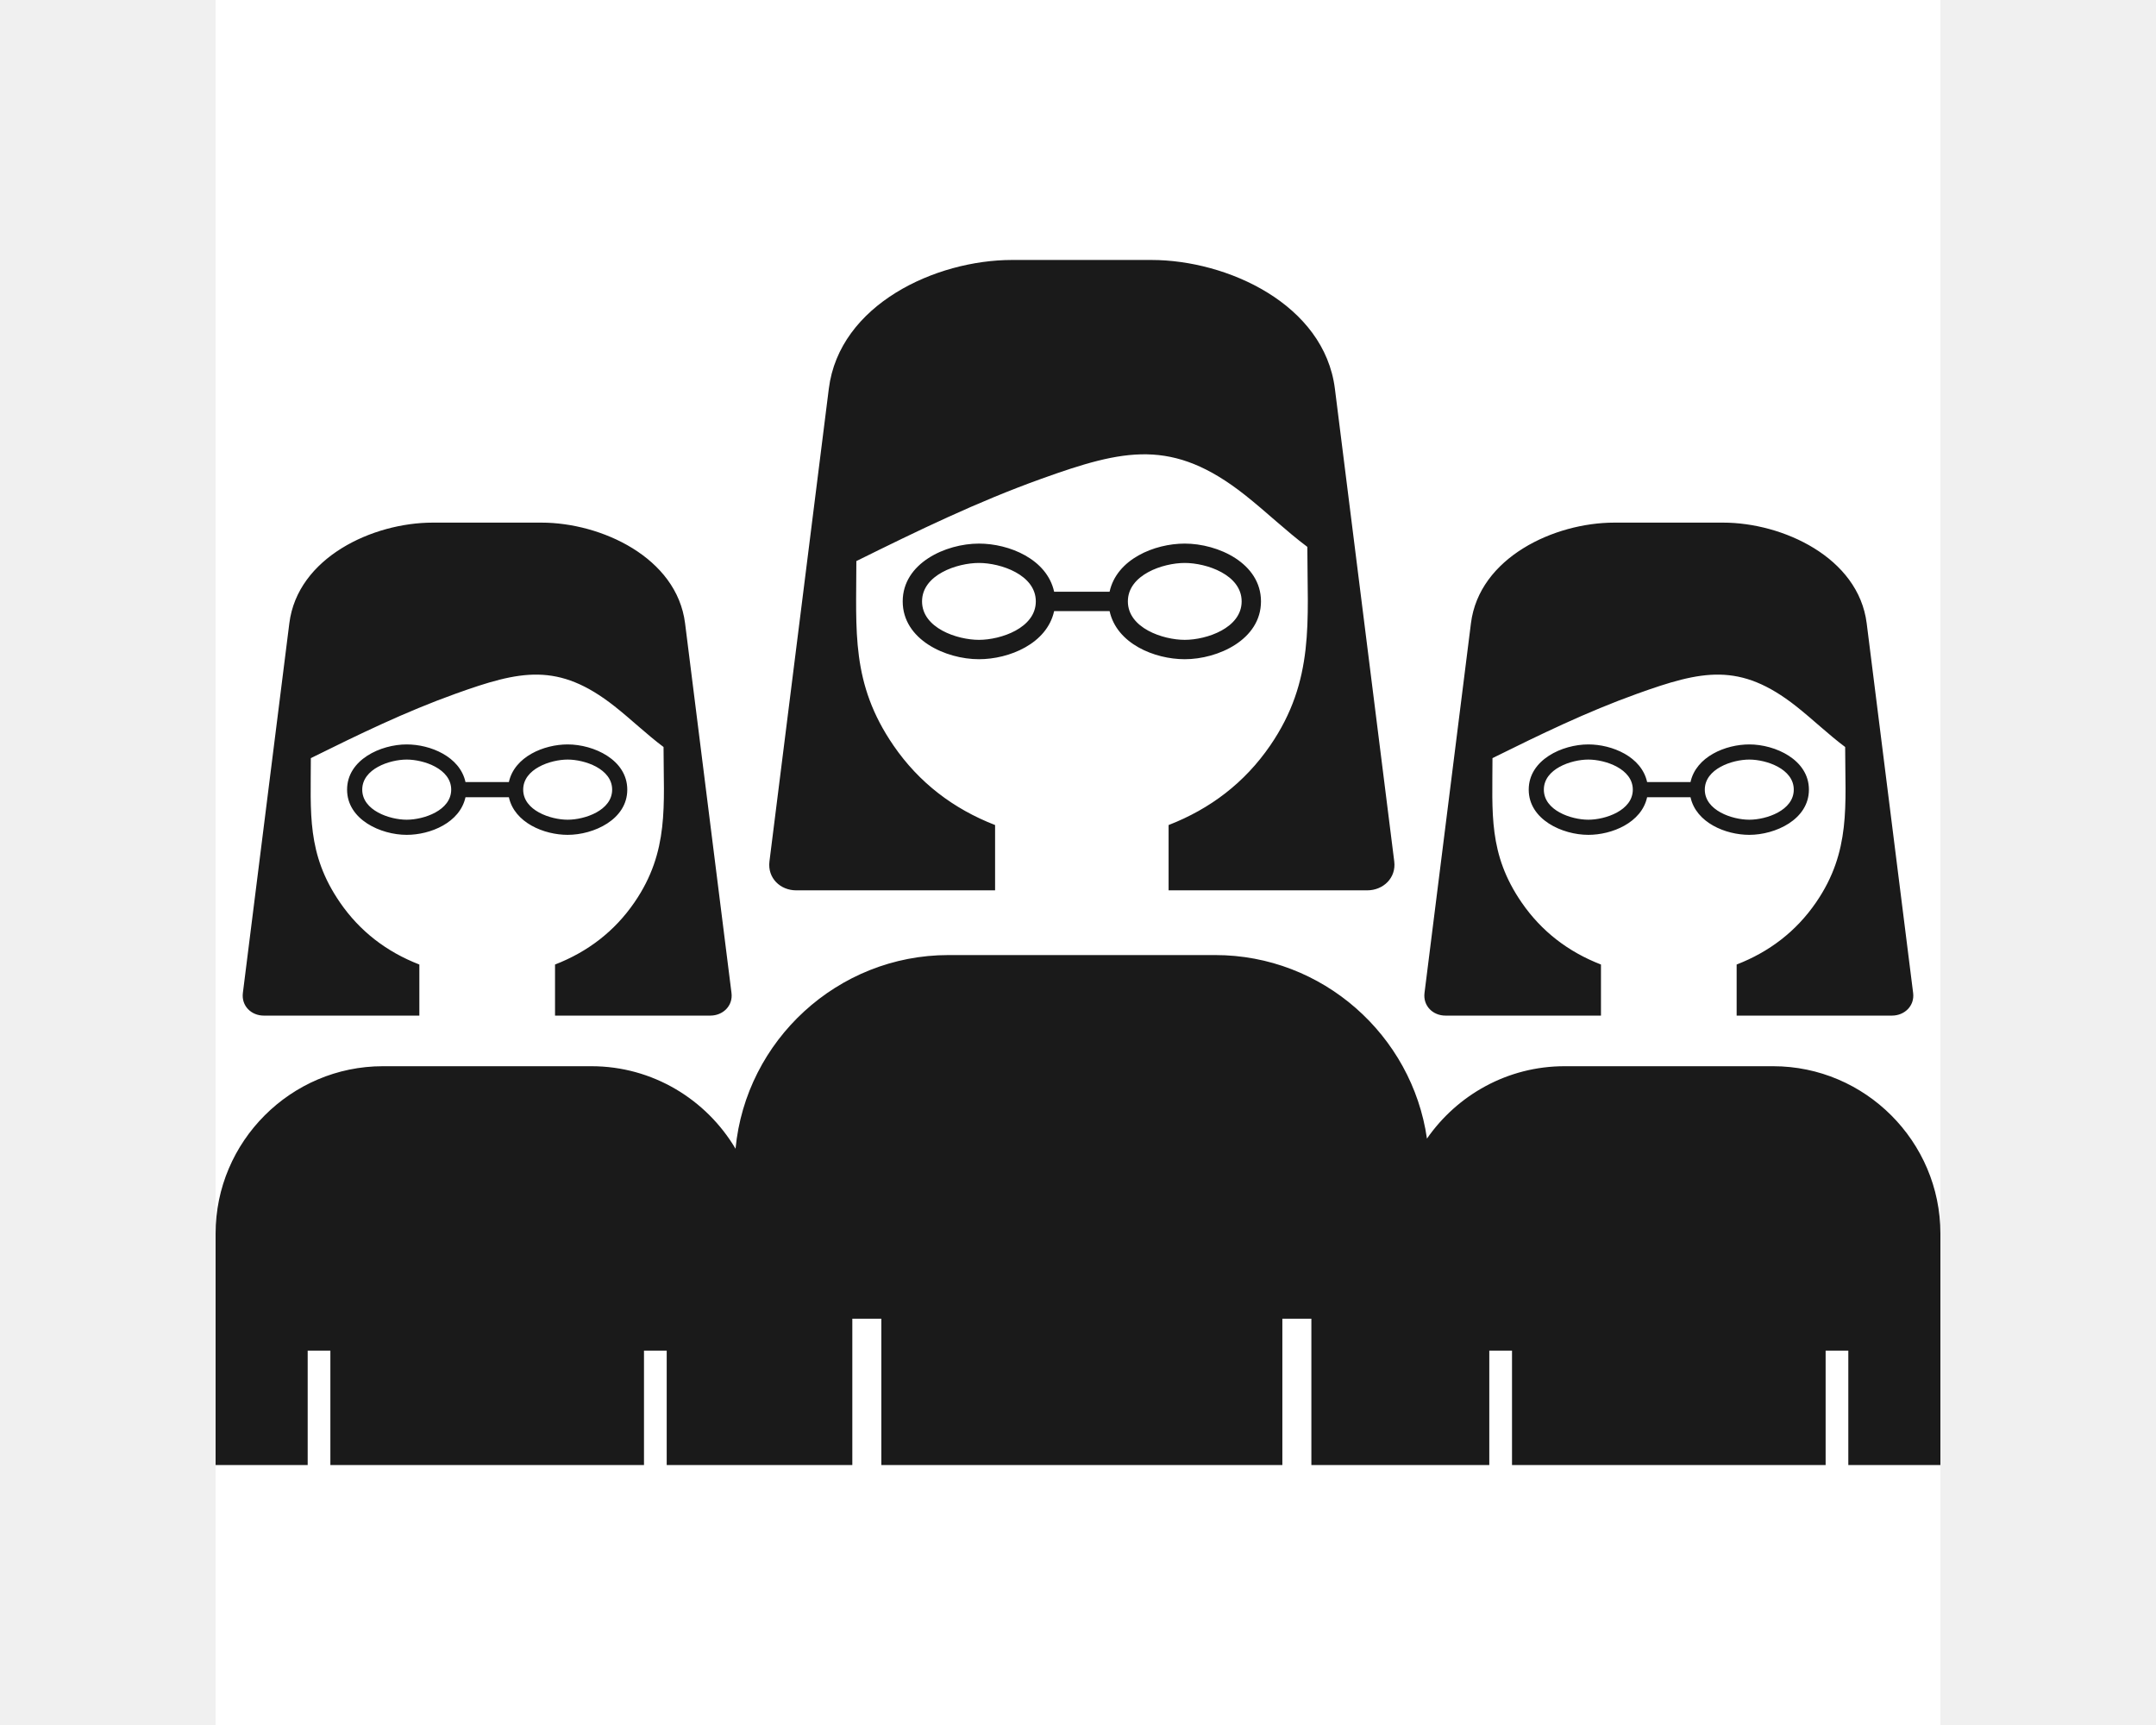
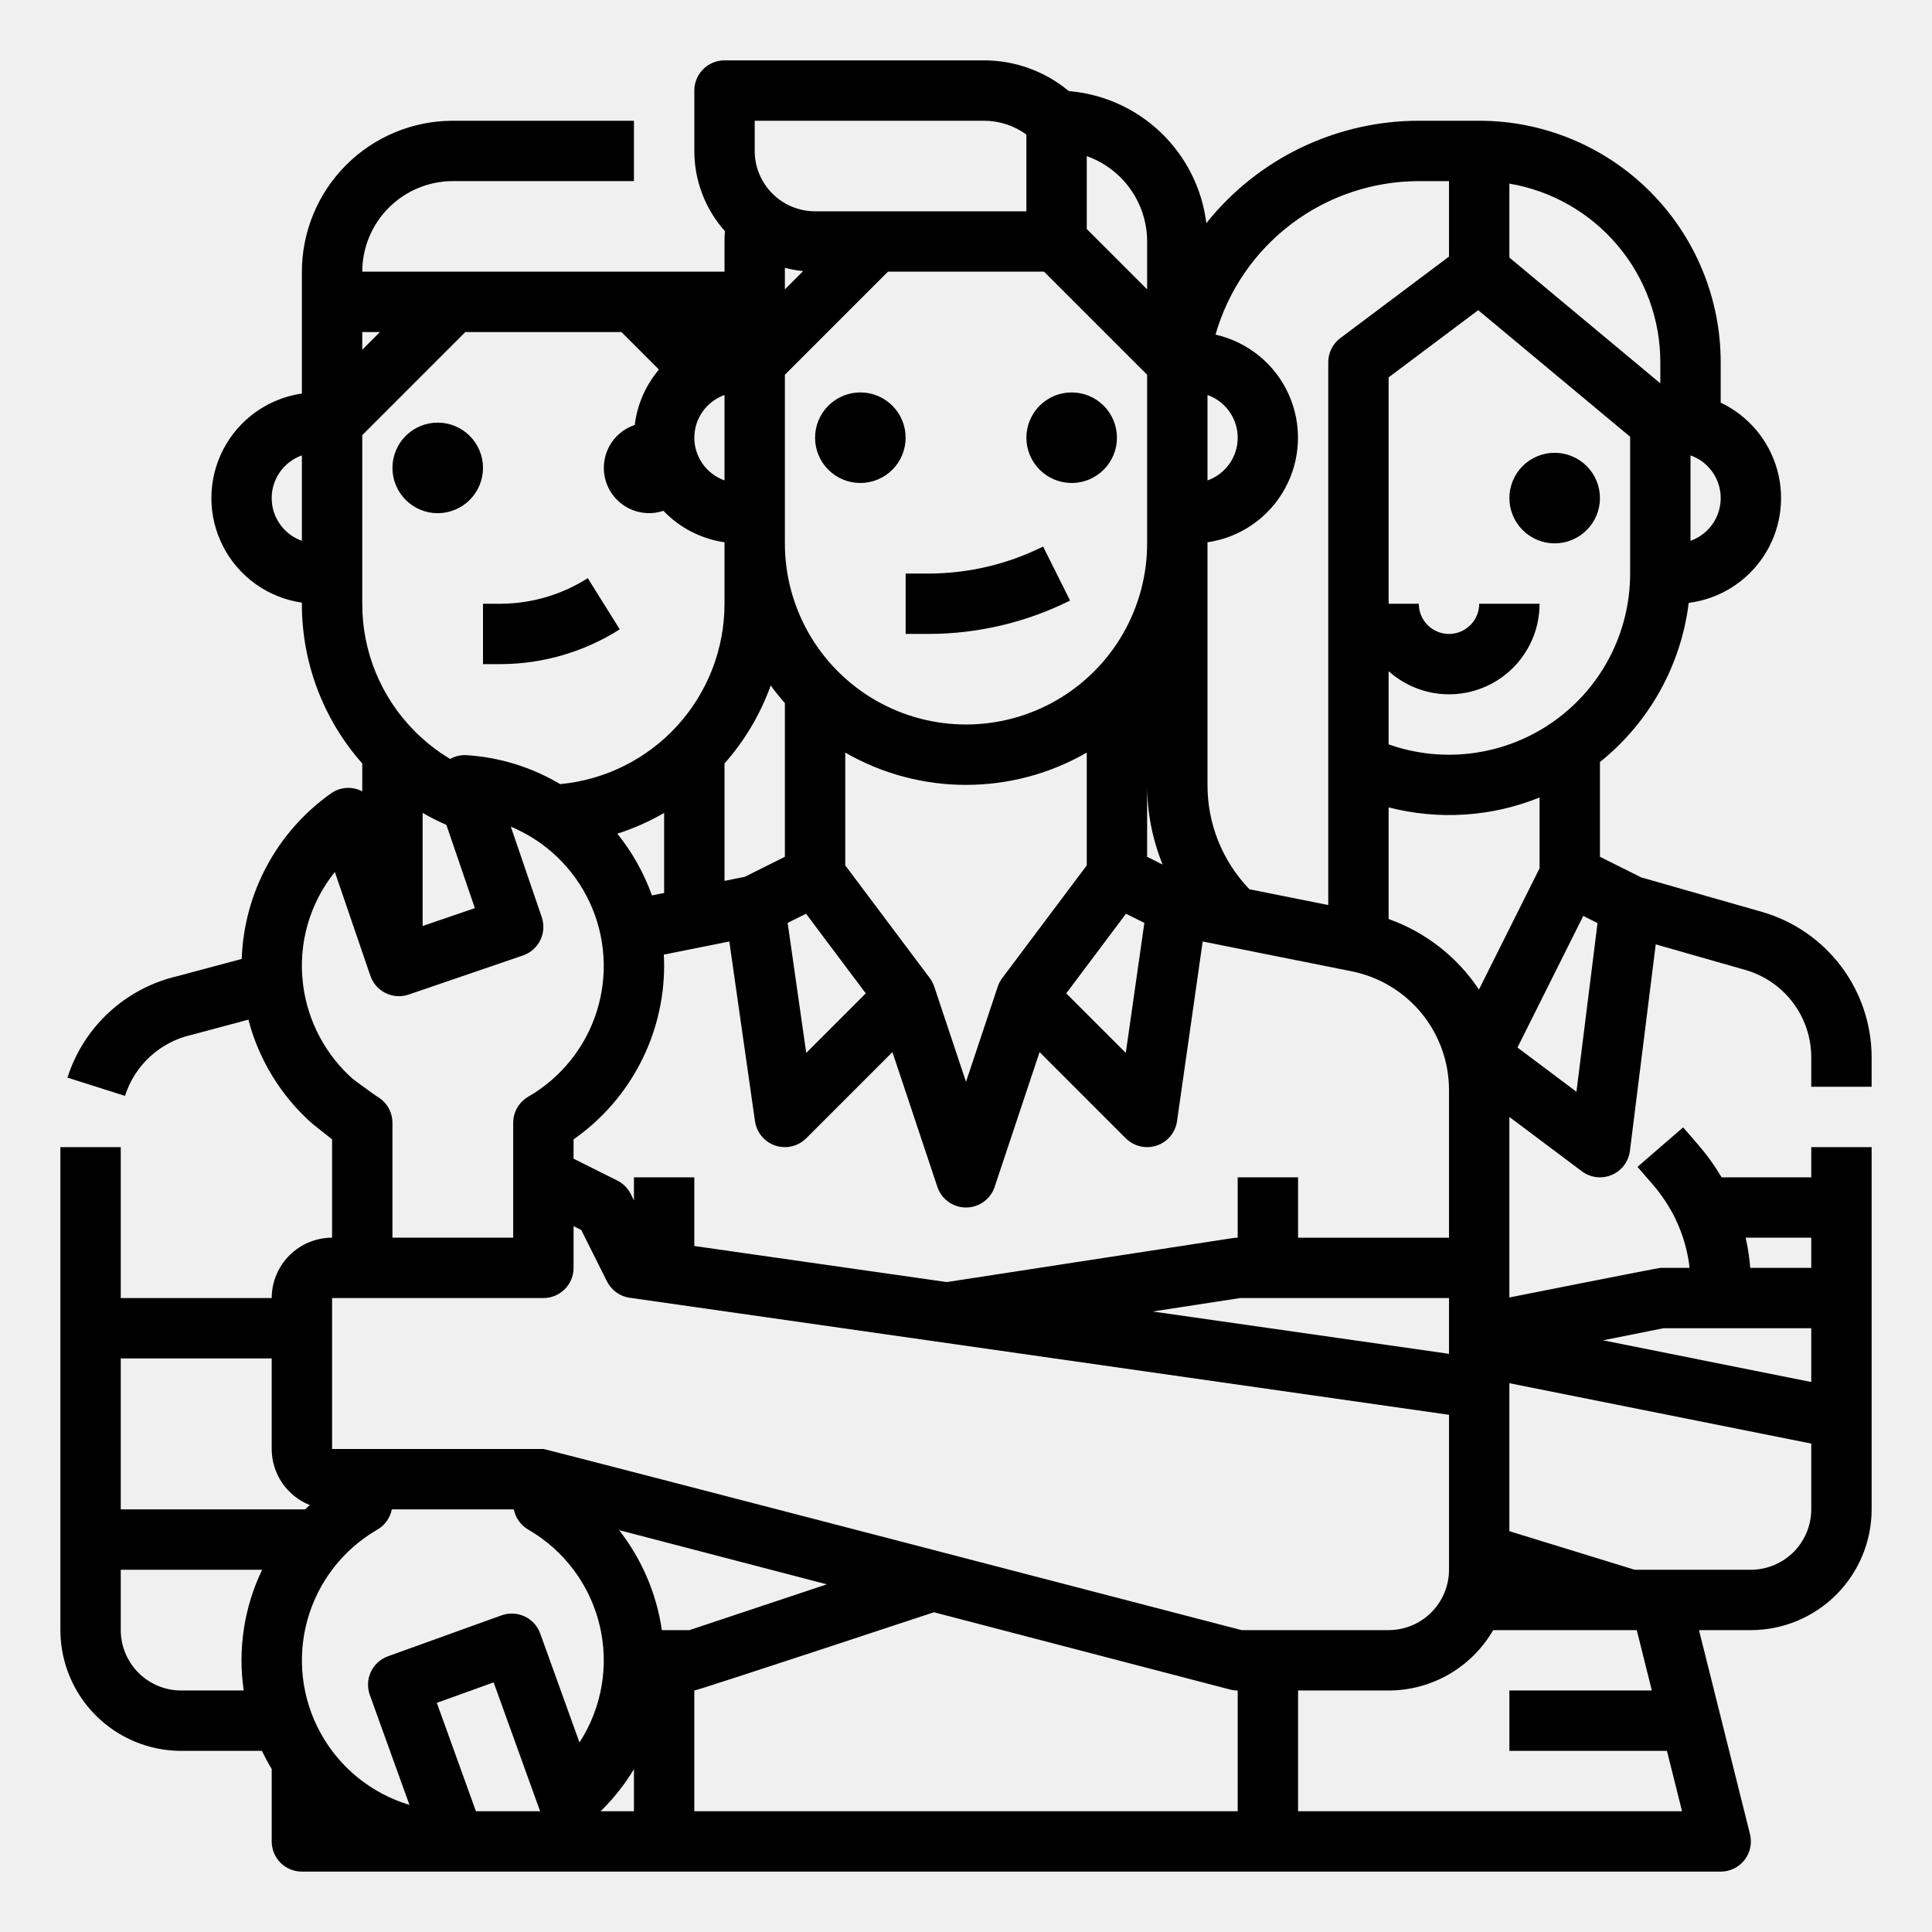
- <svg xmlns="http://www.w3.org/2000/svg" width="100" height="80" viewBox="0 0 100 100">
-   <rect width="100%" height="100%" fill="#FFFFFF" />
-   <g style="fill:#1A1A1A">
-     <svg fill="#1A1A1A" xml:space="preserve" version="1.1" style="shape-rendering:geometricPrecision;text-rendering:geometricPrecision;image-rendering:optimizeQuality;" viewBox="0 0 807.14 563.86" x="0px" y="0px" fill-rule="evenodd" clip-rule="evenodd">
-       <defs>
-         <style type="text/css">
-    
-     .fil0 {fill:#1A1A1A}
-    
-   </style>
-       </defs>
-       <g>
-         <path class="fil0" d="M342.96 325.24l124.83 0c50.23,0 92.12,37.49 99.08,85.88 14.16,-20.43 37.76,-33.87 64.37,-33.87l97.62 0c43.06,0 78.28,35.22 78.28,78.28l0 108.33 -43.09 0 0 -53.54 -10.62 0 0 53.54 -146.76 0 0 -53.54 -10.63 0 0 53.54c-27.75,0 -55.51,0 -83.26,0l0 -68.46 -13.58 0 0 68.46 -187.66 0 0 -68.46 -13.58 0 0 68.46c-28.95,0 -57.91,0 -86.86,0l0 -53.54 -10.63 0 0 53.54 -146.76 0 0 -53.54 -10.62 0 0 53.54 -43.09 0 0 -108.33c0,-43.06 35.22,-78.28 78.28,-78.28l97.62 0c28.61,0 53.75,15.55 67.41,38.61 4.81,-50.66 47.79,-90.62 99.65,-90.62zm311.56 -202.34l50.97 0c27.76,0 63.28,16.2 67.16,47.13l21.73 172.95c0.75,6.03 -4.01,10.59 -9.92,10.59l-72.67 0 0 -23.9c15.3,-5.93 27.83,-15.49 37.15,-29.05 16.43,-23.89 13.63,-45.71 13.63,-72.73 -7.93,-5.93 -15.1,-12.89 -22.88,-19.02 -26.43,-20.87 -44.24,-16.75 -74.47,-5.9 -23.58,8.47 -45.28,19.03 -67.69,30.12 0,25.59 -2.04,44.77 13.63,67.53 9.32,13.56 21.85,23.12 37.14,29.05l0 23.9 -72.77 0c-5.87,0 -10.55,-4.52 -9.81,-10.59l21.73 -172.97c3.86,-30.82 39.07,-47.11 67.07,-47.11zm15.38 121.4l20.3 0c2.61,-11.93 16.43,-17.62 27.51,-17.62 12.19,0 27.9,7.18 27.9,21.16 0,13.99 -15.71,21.15 -27.9,21.15 -11.08,0 -24.9,-5.68 -27.51,-17.61l-20.3 0c-2.61,11.93 -16.44,17.61 -27.51,17.61 -12.2,0 -27.9,-7.16 -27.9,-21.15 0,-13.98 15.7,-21.16 27.9,-21.16 11.07,0 24.9,5.69 27.51,17.62zm47.81 -10.53c-7.99,0 -20.82,4.32 -20.82,14.07 0,9.75 12.83,14.07 20.82,14.07 7.98,0 20.81,-4.32 20.81,-14.07 0,-9.74 -12.83,-14.07 -20.81,-14.07zm-75.32 0c-7.99,0 -20.82,4.32 -20.82,14.07 0,9.75 12.83,14.07 20.82,14.07 7.98,0 20.81,-4.32 20.81,-14.07 0,-9.74 -12.83,-14.07 -20.81,-14.07zm-540.82 -110.87l50.97 0c27.76,0 63.28,16.2 67.16,47.13l21.72 172.95c0.75,6.03 -4.01,10.59 -9.92,10.59l-72.66 0 0 -23.9c15.29,-5.93 27.82,-15.49 37.14,-29.05 16.44,-23.89 13.64,-45.71 13.64,-72.73 -7.93,-5.93 -15.1,-12.89 -22.88,-19.02 -26.44,-20.87 -44.24,-16.75 -74.47,-5.9 -23.59,8.47 -45.28,19.03 -67.7,30.12 0,25.59 -2.03,44.77 13.63,67.53 9.33,13.56 21.85,23.12 37.15,29.05l0 23.9 -72.78 0c-5.87,0 -10.55,-4.52 -9.81,-10.59l21.74 -172.97c3.86,-30.82 39.07,-47.11 67.07,-47.11zm15.37 121.4l20.3 0c2.61,-11.93 16.44,-17.62 27.51,-17.62 12.2,0 27.9,7.18 27.9,21.16 0,13.99 -15.7,21.15 -27.9,21.15 -11.07,0 -24.9,-5.68 -27.51,-17.61l-20.3 0c-2.61,11.93 -16.43,17.61 -27.51,17.61 -12.19,0 -27.9,-7.16 -27.9,-21.15 0,-13.98 15.71,-21.16 27.9,-21.16 11.08,0 24.9,5.69 27.51,17.62zm47.81 -10.53c-7.98,0 -20.81,4.32 -20.81,14.07 0,9.75 12.83,14.07 20.81,14.07 7.99,0 20.82,-4.32 20.82,-14.07 0,-9.74 -12.83,-14.07 -20.82,-14.07zm-75.32 0c-7.98,0 -20.81,4.32 -20.81,14.07 0,9.75 12.83,14.07 20.81,14.07 7.99,0 20.82,-4.32 20.82,-14.07 0,-9.74 -12.83,-14.07 -20.82,-14.07zm283.3 -233.77l65.18 0c35.5,0 80.92,20.71 85.88,60.27l27.77 221.15c0.97,7.71 -5.12,13.54 -12.68,13.54l-92.91 0 0 -30.56c19.55,-7.59 35.58,-19.81 47.5,-37.15 21,-30.54 17.42,-58.45 17.42,-93 -10.13,-7.59 -19.3,-16.48 -29.25,-24.32 -33.8,-26.69 -56.58,-21.42 -95.22,-7.54 -30.16,10.83 -57.9,24.33 -86.57,38.5 0,32.73 -2.6,57.25 17.42,86.36 11.93,17.34 27.96,29.56 47.5,37.15l0 30.56 -93.05 0c-7.5,0 -13.5,-5.77 -12.54,-13.54l27.78 -221.18c4.95,-39.41 49.97,-60.24 85.77,-60.24zm19.67 155.23l25.95 0c3.33,-15.25 21.01,-22.52 35.17,-22.52 15.6,0 35.68,9.17 35.68,27.05 0,17.88 -20.08,27.05 -35.68,27.05 -14.16,0 -31.84,-7.27 -35.17,-22.52l-25.95 0c-3.34,15.25 -21.02,22.52 -35.18,22.52 -15.6,0 -35.68,-9.17 -35.68,-27.05 0,-17.88 20.08,-27.05 35.68,-27.05 14.16,0 31.84,7.27 35.18,22.52zm61.12 -13.46c-10.2,0 -26.61,5.53 -26.61,17.99 0,12.46 16.41,17.99 26.61,17.99 10.22,0 26.63,-5.53 26.63,-17.99 0,-12.46 -16.41,-17.99 -26.63,-17.99zm-96.3 0c-10.22,0 -26.63,5.53 -26.63,17.99 0,12.46 16.41,17.99 26.63,17.99 10.2,0 26.61,-5.53 26.61,-17.99 0,-12.46 -16.41,-17.99 -26.61,-17.99z" />
-       </g>
-     </svg>
-   </g>
+ <svg xmlns="http://www.w3.org/2000/svg" width="100px" height="100px" version="1.1" viewBox="0 0 1200 1200">
+   <path d="m271.88 318.75c-7.461 0-14.613-2.965-19.887-8.238-5.273-5.273-8.238-12.426-8.238-19.887s2.965-14.613 8.238-19.887c5.273-5.273 12.426-8.238 19.887-8.238s14.613 2.965 19.887 8.238c5.273 5.273 8.238 12.426 8.238 19.887-0.008 7.457-2.973 14.605-8.246 19.879-5.273 5.273-12.422 8.238-19.879 8.246zm28.125 93.75h11.457c26.035-0.168 51.496-7.652 73.48-21.602l-19.875-31.801v0.004c-16.023 10.219-34.598 15.727-53.605 15.898h-11.457zm825 262.5v-18.422c-0.035-12.211-4.027-24.086-11.379-33.836-7.356-9.754-17.672-16.859-29.402-20.25l-55.816-15.938-16.035 128.28c-0.832 6.637-5.133 12.324-11.285 14.934-6.156 2.613-13.238 1.746-18.582-2.269l-45-33.75v112.13s92.516-18.379 93.75-18.379h18.148c-0.09-0.852-0.164-1.707-0.277-2.559-0.031-0.234-0.09-0.469-0.121-0.703-1.336-9.09-4.012-17.926-7.934-26.23-0.062-0.129-0.098-0.266-0.156-0.395v-0.004c-3.801-7.918-8.645-15.297-14.398-21.934l-9.441-10.918 28.359-24.531 9.445 10.922h-0.004c5.406 6.254 10.238 12.98 14.434 20.102h55.695v-18.75h37.5v225c-0.023 19.883-7.93 38.949-21.992 53.008-14.059 14.062-33.125 21.969-53.008 21.992h-32.234l31.676 126.7c1.398 5.602 0.141 11.535-3.414 16.086-3.551 4.551-9.004 7.211-14.777 7.211h-881.25c-4.973 0-9.742-1.977-13.258-5.492-3.516-3.516-5.492-8.285-5.492-13.258v-44.977c-2.195-3.648-4.215-7.406-6.062-11.273h-50.188c-19.883-0.023-38.949-7.93-53.008-21.992-14.062-14.059-21.969-33.125-21.992-53.008v-300h37.5v93.75h93.75c0.012-9.941 3.965-19.473 10.996-26.504s16.562-10.984 26.504-10.996v-61.074c-0.469-0.324-12.473-9.898-12.59-10.004-19.199-17.086-32.906-39.477-39.391-64.348l-34.43 9.23c-0.258 0.07-0.52 0.133-0.777 0.191h-0.004c-19.562 4.387-35.336 18.82-41.438 37.922l-35.746-11.336c10.117-31.68 36.203-55.668 68.621-63.094l39.637-10.625c1.41-41.023 21.895-79.035 55.387-102.77 2.801-2.019 6.113-3.211 9.555-3.438 3.445-0.23 6.883 0.512 9.926 2.141v-17.344c-24.242-27.352-37.586-62.656-37.5-99.203v-0.68c-20.988-3.043-39.211-16.043-48.922-34.898s-9.711-41.238 0-60.094 27.934-31.855 48.922-34.898v-75.68c0.027-24.855 9.914-48.684 27.488-66.262 17.578-17.574 41.406-27.461 66.262-27.488h112.5v37.5h-112.5c-14.914 0.016-29.211 5.949-39.754 16.496-10.547 10.543-16.48 24.84-16.496 39.754h225v-18.75c0-2.148 0.098-4.297 0.234-6.441-12.238-13.703-18.996-31.438-18.984-49.809v-37.5c0-4.973 1.977-9.742 5.492-13.258 3.516-3.516 8.285-5.492 13.258-5.492h160.98c19.316-0.051 38.031 6.707 52.855 19.082 21.5 1.777 41.73 10.902 57.289 25.844 15.562 14.938 25.504 34.781 28.152 56.188 15.809-19.832 35.883-35.848 58.727-46.859 22.848-11.016 47.879-16.738 73.242-16.754h37.5c39.785-0.004 77.938 15.797 106.07 43.93 28.133 28.133 43.934 66.285 43.93 106.07v25.094c17.211 8.16 30.027 23.398 35.113 41.754 5.09 18.355 1.949 38.016-8.602 53.875-10.555 15.855-27.477 26.344-46.371 28.738-4.789 38.883-24.574 74.359-55.141 98.867v58.828l25.578 12.789 75.176 21.484c19.559 5.648 36.758 17.492 49.016 33.746 12.262 16.254 18.922 36.043 18.98 56.402v18.422zm-75-339.11c7.359-2.598 13.305-8.141 16.418-15.297s3.113-15.281 0-22.438-9.059-12.699-16.418-15.297zm-862.5-53.031c-7.359 2.598-13.305 8.141-16.418 15.297s-3.113 15.281 0 22.438 9.059 12.699 16.418 15.297zm750-122.89 93.75 78.125v-13.094c-0.004-26.59-9.418-52.316-26.578-72.625-17.16-20.312-40.957-33.887-67.172-38.328zm-19.363 32.688-55.637 41.719v140.62h18.75c0 6.699 3.574 12.887 9.375 16.238 5.801 3.348 12.949 3.348 18.75 0 5.801-3.352 9.375-9.539 9.375-16.238h37.5c0.012 14.562-5.633 28.559-15.734 39.043-10.105 10.484-23.883 16.641-38.434 17.172-14.555 0.527-28.742-4.609-39.582-14.336v45.469c34.438 12.168 72.641 6.863 102.46-14.23 29.82-21.09 47.547-55.344 47.543-91.867v-84.969zm-168.14 105.73c7.359-2.598 13.305-8.141 16.418-15.297s3.113-15.281 0-22.438-9.059-12.699-16.418-15.297zm0 189.11c-0.082 24.184 9.27 47.441 26.062 64.844l48.938 9.789v-337.13c0-5.902 2.777-11.457 7.5-15l67.5-50.625v-46.875h-18.75c-28.547 0.027-56.309 9.348-79.09 26.551-22.777 17.203-39.34 41.352-47.184 68.801 20.109 4.523 36.926 18.23 45.41 37.02 8.48 18.785 7.644 40.465-2.262 58.539-9.902 18.078-27.727 30.449-48.125 33.41zm-31.57 224.04c-3.305 1.102-6.848 1.262-10.238 0.465-3.387-0.801-6.488-2.531-8.949-4.992l-53.539-53.547-27.906 83.719c-1.246 3.734-3.633 6.984-6.828 9.285-3.195 2.301-7.031 3.535-10.969 3.535s-7.773-1.238-10.965-3.539c-3.191-2.305-5.582-5.551-6.824-9.285l-27.914-83.715-53.547 53.547c-3.301 3.301-7.711 5.25-12.371 5.469-4.664 0.223-9.238-1.305-12.832-4.277-3.598-2.973-5.957-7.18-6.617-11.797l-15.938-111.62-40.695 8.148c0.125 2.344 0.203 4.703 0.203 7.078v-0.004c-0.098 42.91-21.086 83.086-56.25 107.68v11.988l27.137 13.566c3.629 1.812 6.57 4.754 8.383 8.383l1.98 3.961v-14.324h37.5v42.656l156.82 22.402 177.83-27.352h-0.004c0.945-0.141 1.898-0.211 2.852-0.207v-37.5h37.5v37.5h93.75v-91.898c-0.039-17.328-6.062-34.109-17.051-47.508-10.988-13.402-26.266-22.594-43.25-26.027l-92.691-18.551-15.938 111.62c-0.492 3.449-1.934 6.695-4.168 9.371s-5.168 4.676-8.473 5.773zm51.754 94.715-54.223 8.34 184.04 26.293v-34.633zm-365.26-250.09 7.578-1.516v-49.723c-9.207 5.324-18.953 9.645-29.082 12.891 9.27 11.484 16.539 24.449 21.504 38.348zm270.08-88.715c-46.422 26.746-103.58 26.746-150 0v70.062l52.5 69.996c1.16 1.559 2.07 3.289 2.703 5.125 0.02 0.066 19.797 59.324 19.797 59.324l19.711-59.129h0.004c0.613-1.922 1.555-3.723 2.785-5.32l52.5-70zm-12.742 149.55 36.984 36.98 11.535-80.746-11.418-5.711zm-161.62-49.473-11.418 5.711 11.535 80.746 36.984-36.98zm211.86-80.02v44.664l9.609 4.809c-6.375-15.715-9.637-32.516-9.609-49.473zm-37.5-345.27 37.5 37.5v-29.734c-0.012-11.629-3.625-22.969-10.34-32.465s-16.199-16.684-27.16-20.57zm-26.516 26.516h-96.969l-64.016 64.016v104.73c0 40.191 21.441 77.332 56.25 97.43 34.809 20.094 77.691 20.094 112.5 0 34.809-20.098 56.25-57.238 56.25-97.43v-104.73zm-149.63-0.367c-3.828-0.375-7.625-1.047-11.352-2.008v13.359zm-30.102-74.633c0.012 9.941 3.965 19.473 10.996 26.504s16.562 10.984 26.504 10.996h131.25v-47.684c-7.707-5.594-16.992-8.594-26.516-8.566h-142.23zm-18.75 380.45v72.93l12.609-2.523 24.891-12.445v-95.461c-3.117-3.523-6.051-7.164-8.805-10.926v-0.004c-6.402 17.82-16.145 34.254-28.695 48.43zm-18.75-202.33c0.008 5.816 1.812 11.484 5.168 16.23 3.359 4.75 8.102 8.344 13.582 10.285v-53.031c-5.481 1.941-10.223 5.535-13.582 10.285-3.356 4.746-5.16 10.414-5.168 16.23zm-206.25-54.641 10.984-10.984h-10.984zm0 157.77c-0.07 29.449 11.48 57.738 32.141 78.727 6.699 6.809 14.234 12.746 22.426 17.668 3.137-1.762 6.719-2.574 10.312-2.344 20.496 1.324 40.391 7.484 58.051 17.977 27.91-2.606 53.844-15.535 72.723-36.254 18.879-20.723 29.344-47.742 29.348-75.773v-38.18c-14.477-2.098-27.832-8.977-37.945-19.547-9.523 3.184-20.02 1.043-27.539-5.617-7.516-6.656-10.91-16.816-8.906-26.656 2.008-9.836 9.109-17.859 18.633-21.039 1.535-12.695 6.766-24.66 15.039-34.414l-23.297-23.297h-96.969l-64.016 64.016zm52.266 137.38c-5.055-2.227-9.984-4.731-14.766-7.5v70.277l32.441-11.098zm-58.078 157.82c0.09 0.078 13.453 9.969 15.207 10.98 5.789 3.352 9.355 9.535 9.355 16.227v71.344h75v-71.344c0-6.691 3.566-12.875 9.355-16.227 20.297-11.711 35.473-30.598 42.535-52.941 7.062-22.34 5.5-46.52-4.379-67.766-9.883-21.25-27.363-38.023-48.996-47.023l19.219 56.199v0.004c1.609 4.703 1.281 9.855-0.906 14.32s-6.062 7.875-10.766 9.484l-70.969 24.281c-4.703 1.613-9.855 1.285-14.32-0.902-4.465-2.188-7.879-6.062-9.488-10.766l-22.062-64.473c-15.742 19.578-22.875 44.703-19.766 69.633 0.059 0.488 0.105 0.977 0.168 1.461v-0.004c3.098 22.227 14.023 42.617 30.812 57.512zm-56.379 304.8h-87.809v37.5c0.012 9.941 3.965 19.473 10.996 26.504s16.562 10.984 26.504 10.996h38.863c-3.734-25.582 0.25-51.695 11.445-75zm26.738-37.5c0.93-0.914 1.871-1.809 2.828-2.691h-0.004c-6.961-2.781-12.934-7.582-17.145-13.785-4.211-6.203-6.465-13.527-6.477-21.023v-56.25h-93.75v93.75zm145.96 187.5c-0.086-0.211-0.191-0.41-0.27-0.625l-28.633-79.418-35.289 12.715 24.281 67.328zm24.414-42.727c13.984-21.57 18.496-47.938 12.48-72.934-6.016-24.992-22.027-46.422-44.297-59.27-4.652-2.707-7.918-7.285-8.953-12.57h-75.805c-1.035 5.285-4.301 9.863-8.953 12.57-21.254 12.273-36.852 32.387-43.438 56.027-6.586 23.645-3.641 48.926 8.203 70.418 11.848 21.492 31.648 37.484 55.156 44.539l-24.629-68.305c-1.688-4.676-1.445-9.836 0.668-14.336 2.117-4.5 5.934-7.977 10.613-9.664l70.57-25.434v0.004c4.676-1.688 9.832-1.445 14.332 0.672 4.5 2.113 7.977 5.93 9.664 10.609zm33.828 16.59c-5.766 9.555-12.723 18.34-20.707 26.137h20.707zm34.453-86.363 85.348-28.445-129.03-33.664c14.102 18.043 23.262 39.449 26.574 62.109zm340.55 37.5c-1.598 0-3.188-0.203-4.734-0.605l-183.94-47.984s-146.81 48.59-148.83 48.59v75h337.5zm2.406-37.5h91.344c9.941-0.012 19.473-3.965 26.504-10.996s10.984-16.562 10.996-26.504v-96.238l-508.9-72.703c-6.09-0.867-11.363-4.672-14.117-10.172l-15.957-31.91-4.773-2.391v25.914c0 4.973-1.977 9.742-5.492 13.258-3.516 3.516-8.285 5.492-13.258 5.492h-131.25v93.75h131.25c1.598 0 433.66 112.5 433.66 112.5zm273.58 112.5-9.375-37.5h-97.863v-37.5h88.484l-9.375-37.5h-89.188c-13.395 23.191-38.141 37.484-64.922 37.5h-56.25v75zm39.512-356.25c0.805 3.547 1.473 7.129 1.973 10.738 0.016 0.09 0.031 0.184 0.047 0.277v0.078c0.359 2.527 0.617 5.082 0.82 7.656h37.91v-18.75zm-88.641 63.75 129.39 25.879v-33.379h-91.895zm-58.109 26.621v91.93l77.812 23.949h72.188c9.941-0.012 19.473-3.965 26.504-10.996s10.984-16.562 10.996-26.504v-40.879zm18.75-319.8v-43.98c-29.789 12.016-62.648 14.168-93.75 6.137v69.34c22.938 8.168 42.613 23.535 56.094 43.812zm36 34.012-8.863-4.434-40.867 81.734 36.633 27.477zm-26.625-235.84c7.461 0 14.613-2.965 19.887-8.238 5.273-5.273 8.238-12.426 8.238-19.887s-2.965-14.613-8.238-19.887c-5.273-5.273-12.426-8.238-19.887-8.238s-14.613 2.965-19.887 8.238c-5.273 5.273-8.238 12.426-8.238 19.887 0.008 7.457 2.973 14.605 8.246 19.879 5.273 5.273 12.422 8.238 19.879 8.246zm-459.38-65.625c0 7.461 2.965 14.613 8.238 19.887 5.273 5.273 12.426 8.238 19.887 8.238s14.613-2.965 19.887-8.238c5.273-5.273 8.238-12.426 8.238-19.887s-2.965-14.613-8.238-19.887c-5.273-5.273-12.426-8.238-19.887-8.238-7.457 0.008-14.605 2.973-19.879 8.246-5.273 5.273-8.238 12.422-8.246 19.879zm159.38 28.125c7.461 0 14.613-2.965 19.887-8.238 5.273-5.273 8.238-12.426 8.238-19.887s-2.965-14.613-8.238-19.887c-5.273-5.273-12.426-8.238-19.887-8.238s-14.613 2.965-19.887 8.238c-5.273 5.273-8.238 12.426-8.238 19.887 0.008 7.457 2.973 14.605 8.246 19.879 5.273 5.273 12.422 8.238 19.879 8.246zm-103.12 93.75h14.324c30.477-0.035 60.535-7.133 87.812-20.73l-16.773-33.539c-22.066 11-46.383 16.742-71.039 16.77h-14.324z" />
</svg>
